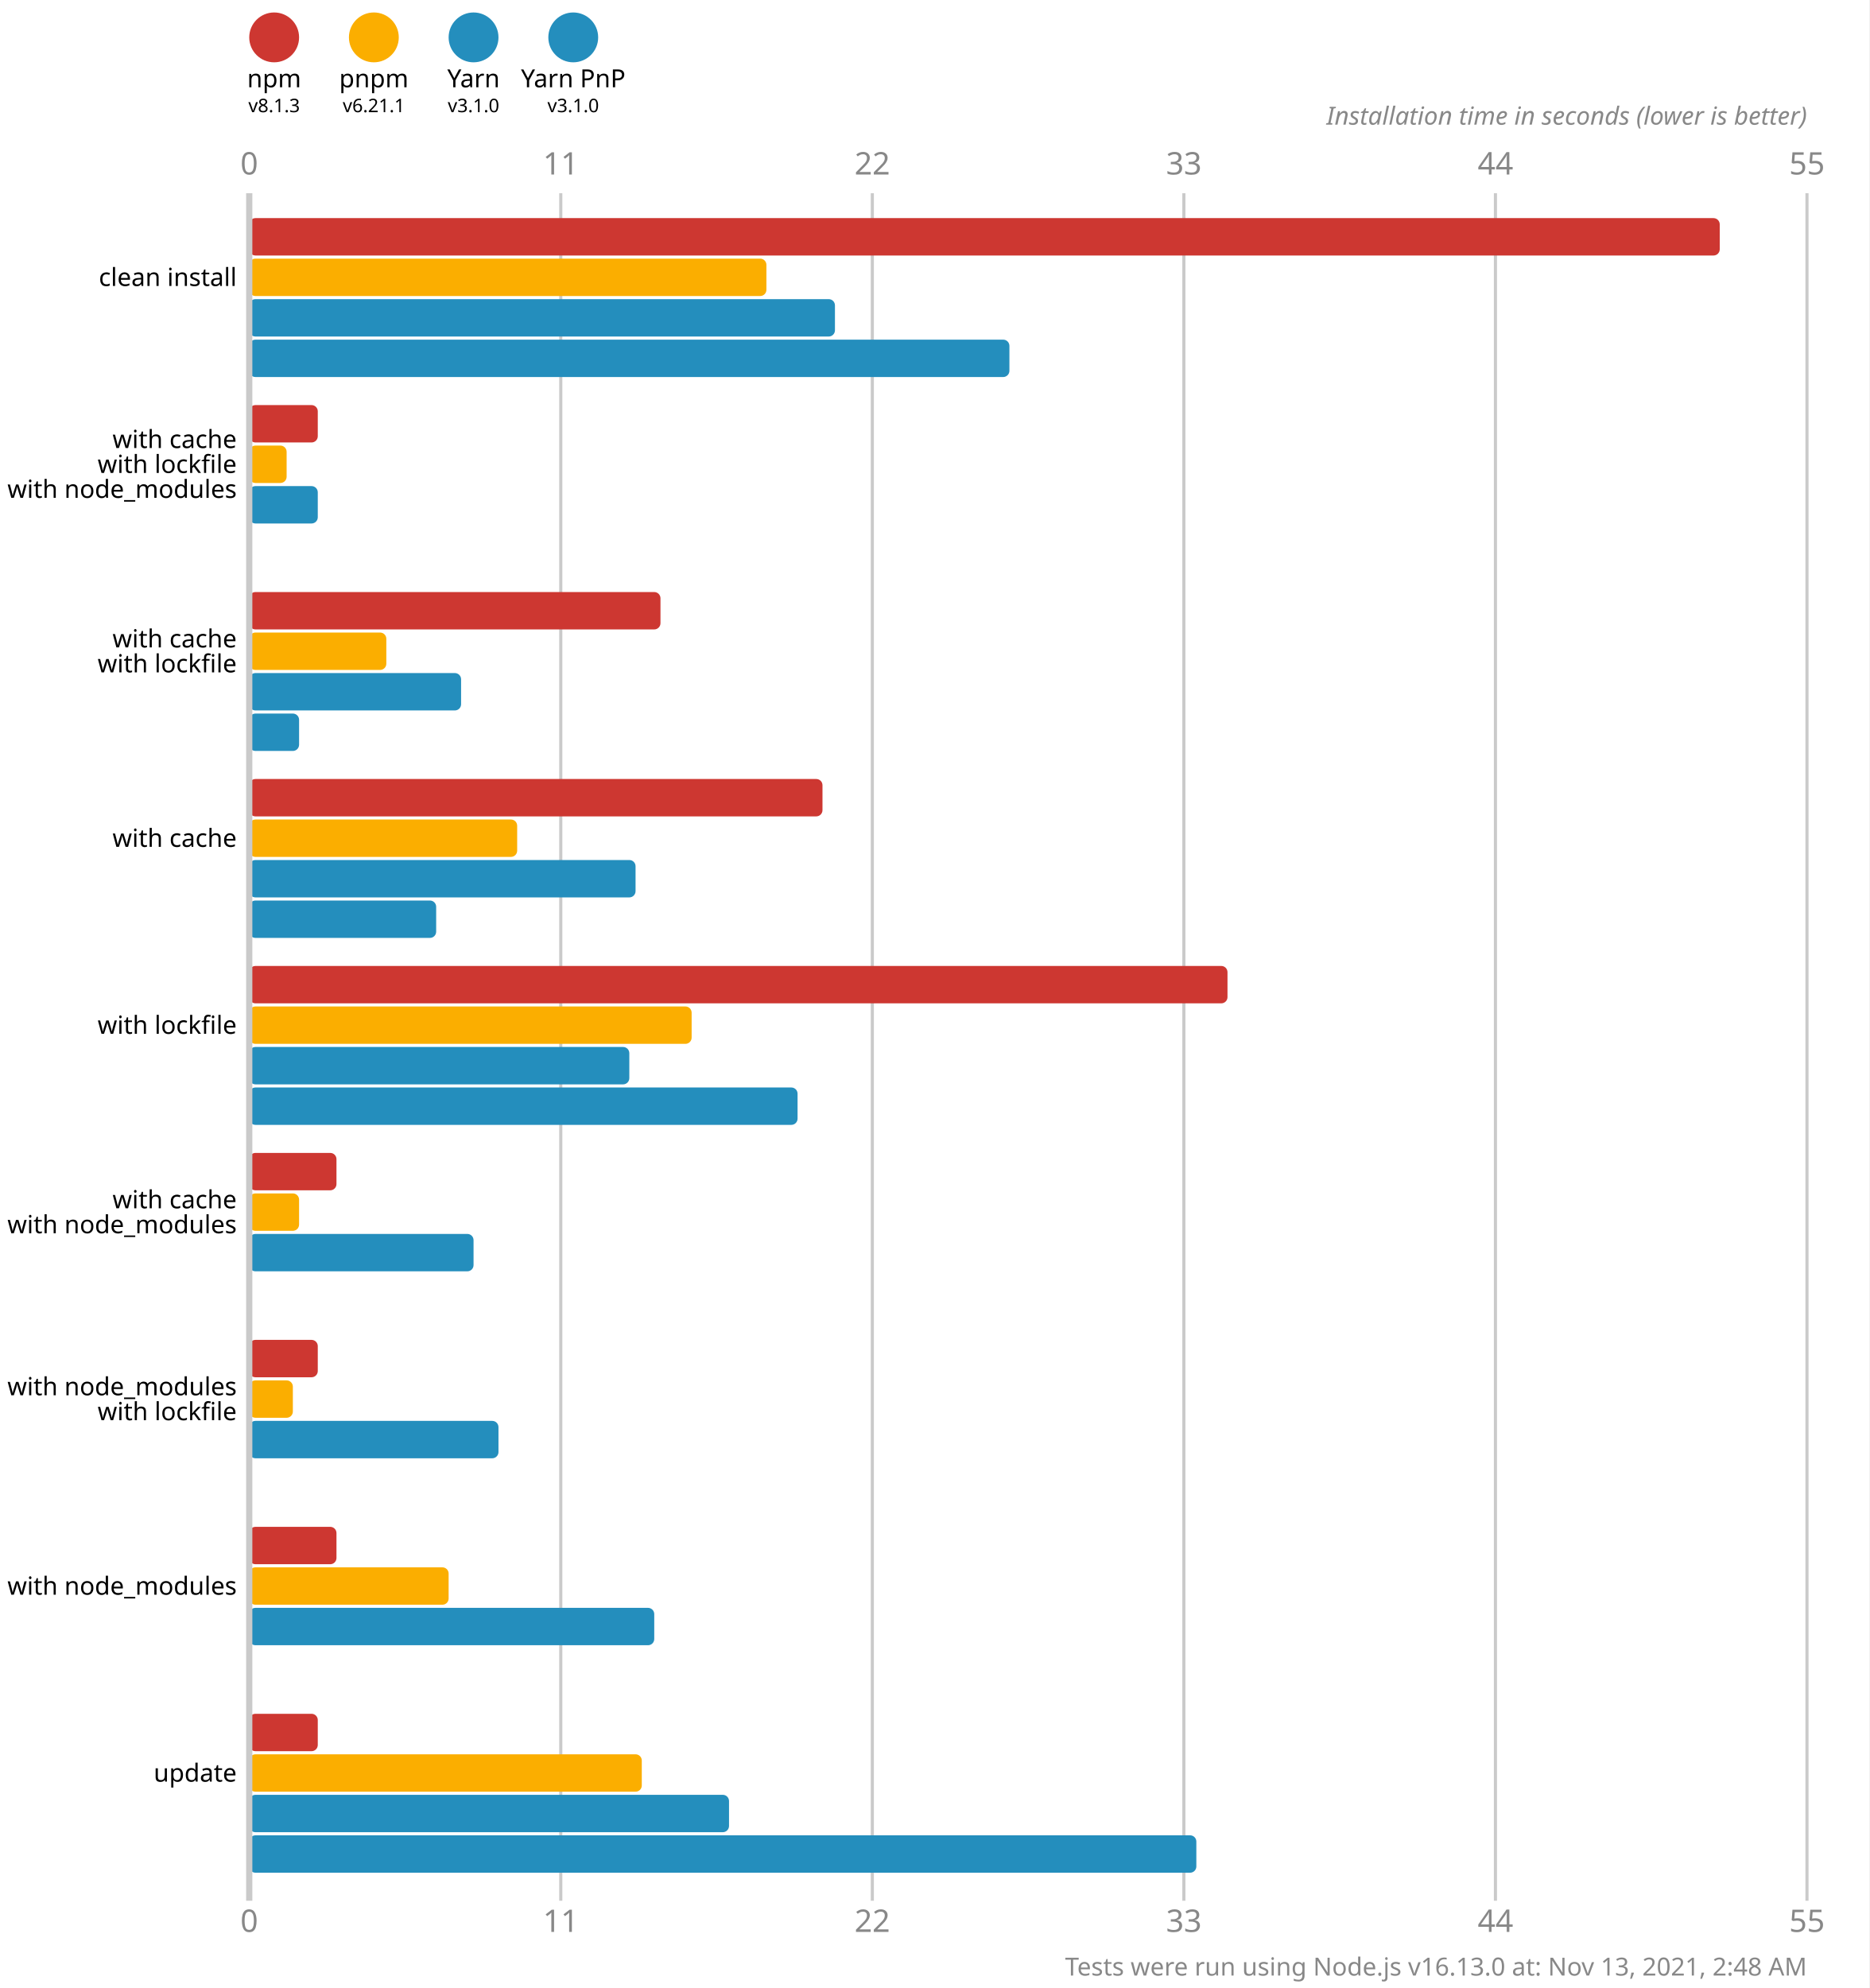
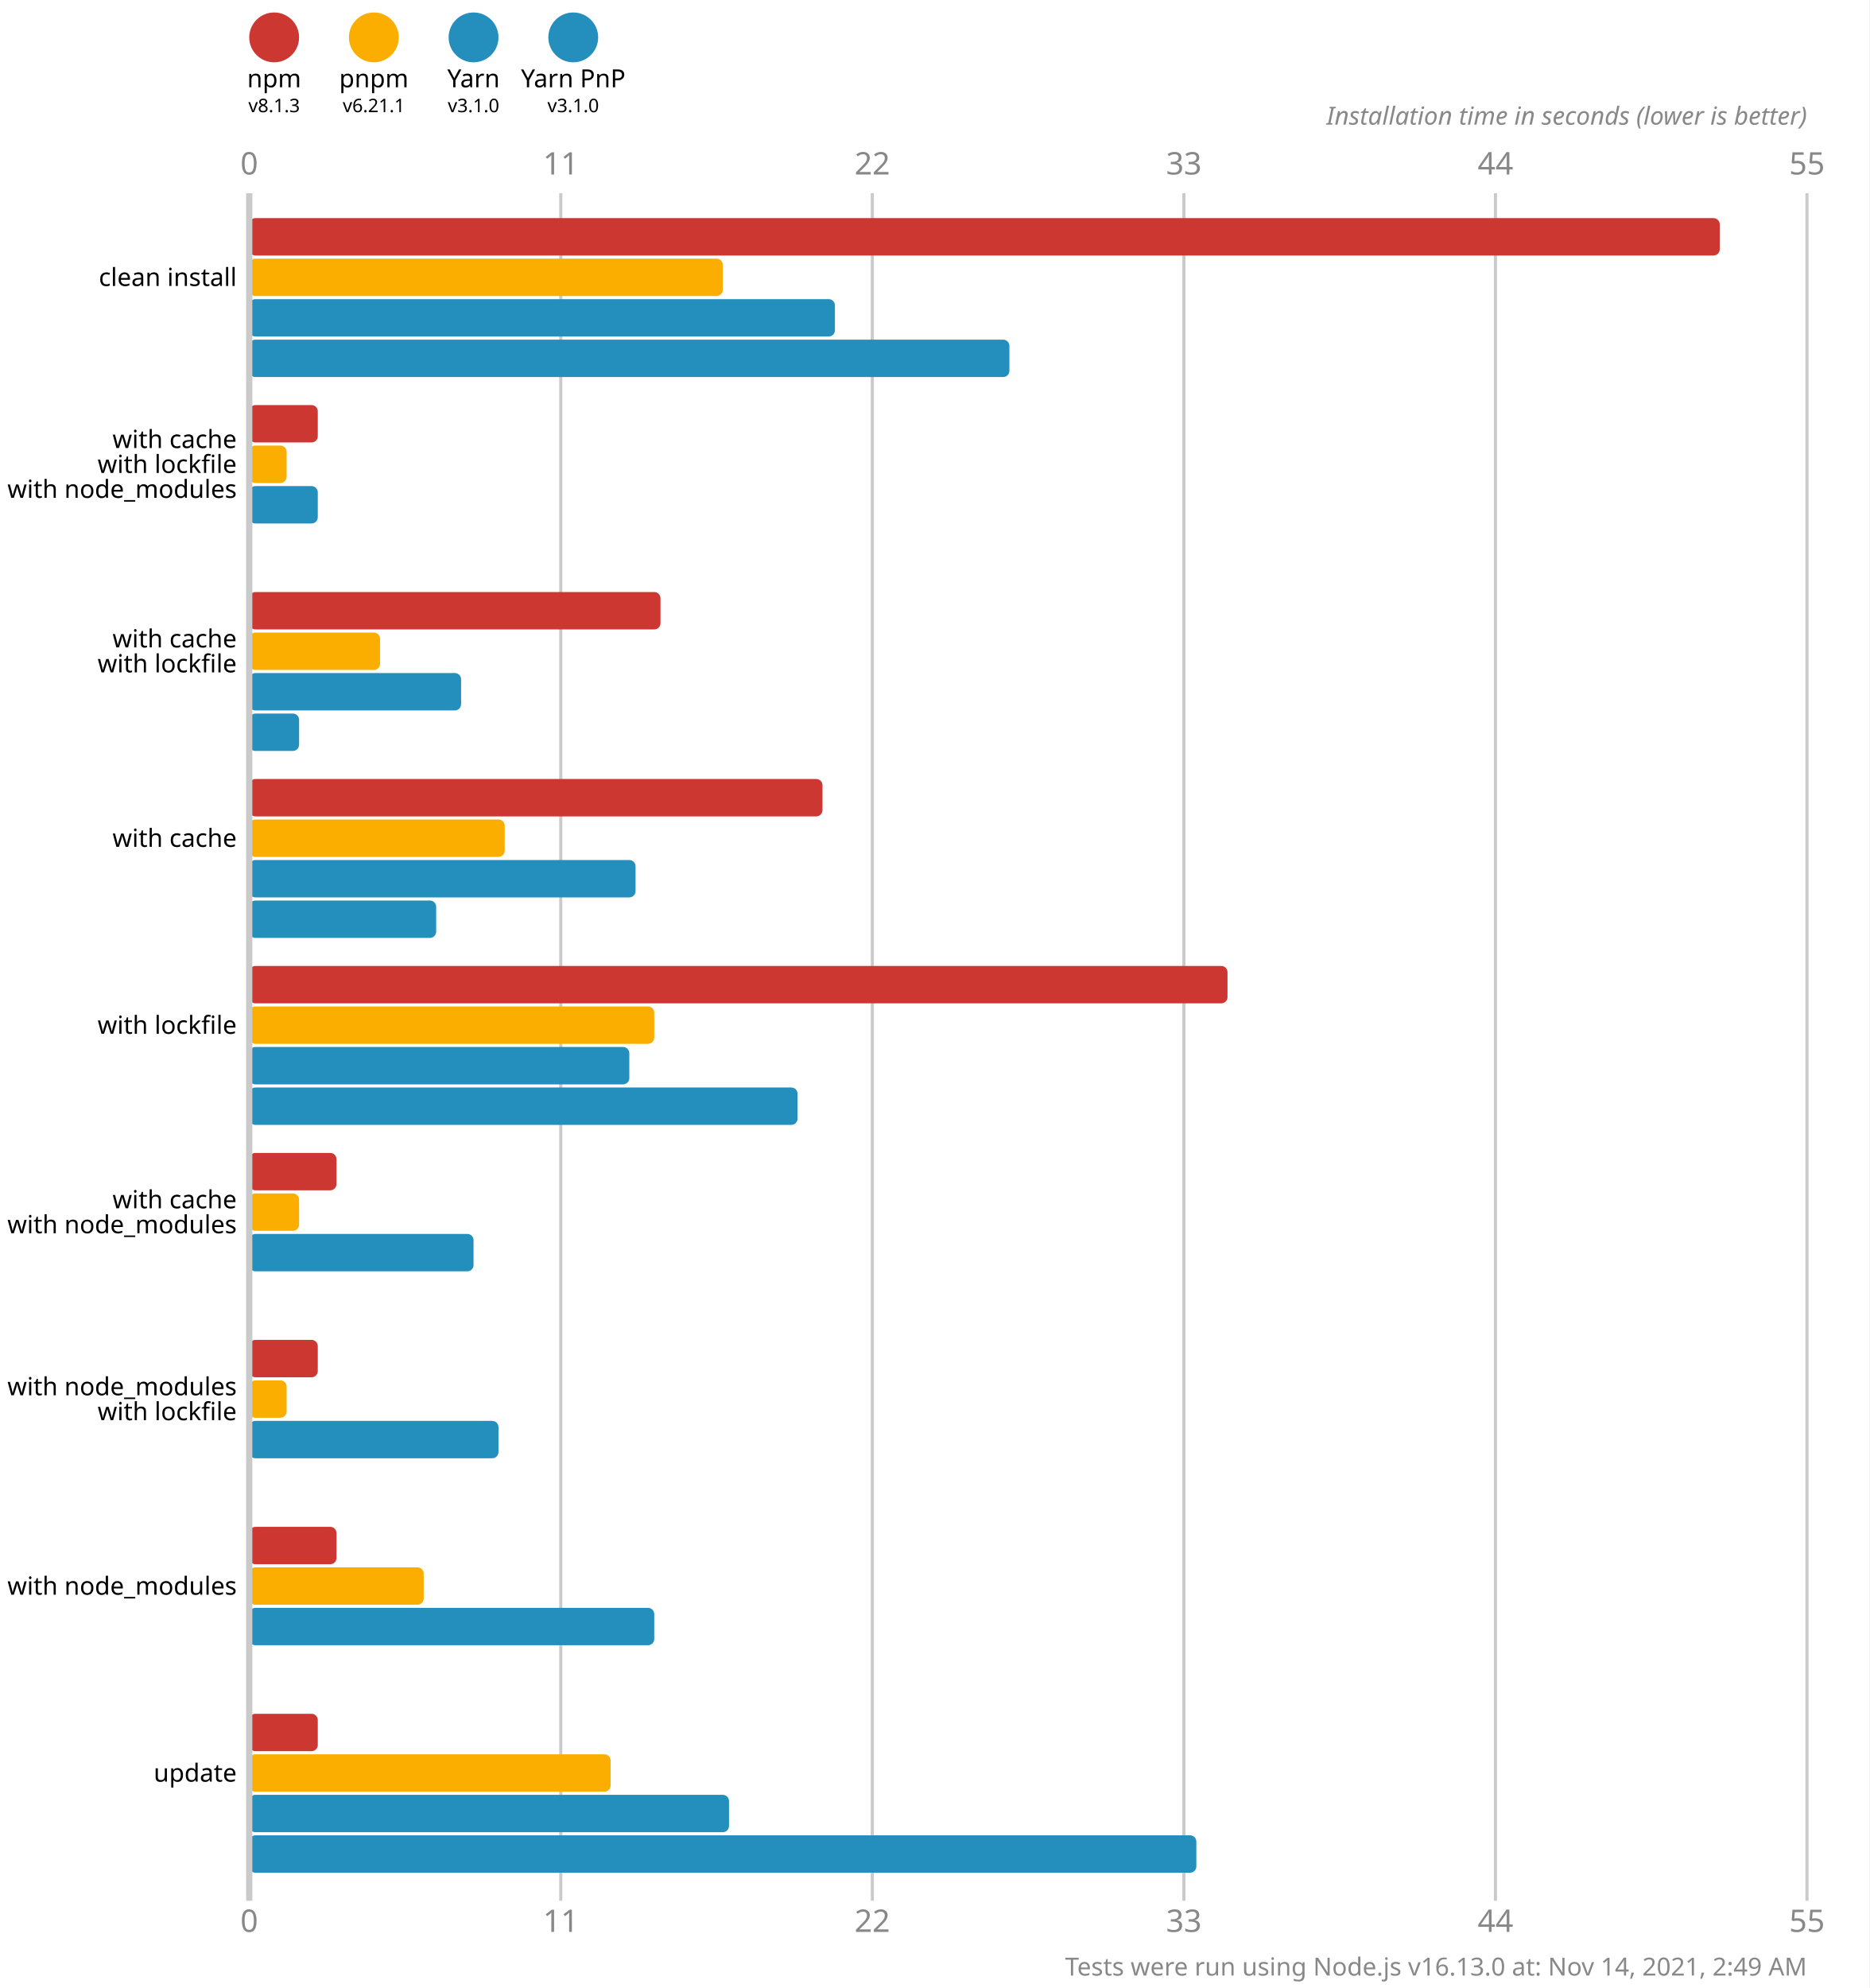
<svg xmlns="http://www.w3.org/2000/svg" version="1.1" viewBox="0 0 300 319">
  <style>
    .font { font-family: sans-serif; }
    .s3 { font-size: 3px; }
    .s4 { font-size: 4px; }
    .s5 { font-size: 5px; }
    .line { stroke: #cacaca; }
    .width { stroke-width: 0.5; }
    .text { fill: #888; }
  </style>
  <rect x="0" y="0" width="300" height="319" fill="#fff" />
  <circle cx="44" cy="6" r="4" fill="#cd3731" />
  <text x="44" y="14" class="font s4" text-anchor="middle">npm</text>
  <text x="44" y="18" class="font s3" text-anchor="middle">v8.1.3</text>
  <circle cx="60" cy="6" r="4" fill="#fbae00" />
  <text x="60" y="14" class="font s4" text-anchor="middle">pnpm</text>
  <text x="60" y="18" class="font s3" text-anchor="middle">v6.21.1</text>
  <circle cx="76" cy="6" r="4" fill="#248ebd" />
  <text x="76" y="14" class="font s4" text-anchor="middle">Yarn</text>
  <text x="76" y="18" class="font s3" text-anchor="middle">v3.1.0</text>
  <circle cx="92" cy="6" r="4" fill="#248ebd" />
  <text x="92" y="14" class="font s4" text-anchor="middle">Yarn PnP</text>
  <text x="92" y="18" class="font s3" text-anchor="middle">v3.1.0</text>
  <text x="40" y="28" class="font s5 text" text-anchor="middle">0</text>
  <text x="40" y="310" class="font s5 text" text-anchor="middle">0</text>
  <line x1="90" y1="31" x2="90" y2="305" class="line width" />
  <text x="90" y="28" class="font s5 text" text-anchor="middle">11</text>
  <text x="90" y="310" class="font s5 text" text-anchor="middle">11</text>
  <line x1="140" y1="31" x2="140" y2="305" class="line width" />
  <text x="140" y="28" class="font s5 text" text-anchor="middle">22</text>
  <text x="140" y="310" class="font s5 text" text-anchor="middle">22</text>
  <line x1="190" y1="31" x2="190" y2="305" class="line width" />
  <text x="190" y="28" class="font s5 text" text-anchor="middle">33</text>
  <text x="190" y="310" class="font s5 text" text-anchor="middle">33</text>
  <line x1="240" y1="31" x2="240" y2="305" class="line width" />
  <text x="240" y="28" class="font s5 text" text-anchor="middle">44</text>
  <text x="240" y="310" class="font s5 text" text-anchor="middle">44</text>
  <line x1="290" y1="31" x2="290" y2="305" class="line width" />
  <text x="290" y="28" class="font s5 text" text-anchor="middle">55</text>
  <text x="290" y="310" class="font s5 text" text-anchor="middle">55</text>
  <text x="290" y="20" class="font s4 text" font-style="italic" text-anchor="end">Installation time in seconds (lower is better)</text>
  <rect x="40" y="35" width="236" height="6" fill="#cd3731" rx="1" ry="1" />
-   <rect x="40" y="41.5" width="83" height="6" fill="#fbae00" rx="1" ry="1" />
+   <rect x="40" y="41.5" width="76" height="6" fill="#fbae00" rx="1" ry="1" />
  <rect x="40" y="48" width="94" height="6" fill="#248ebd" rx="1" ry="1" />
  <rect x="40" y="54.5" width="122" height="6" fill="#248ebd" rx="1" ry="1" />
  <rect x="40" y="65" width="11" height="6" fill="#cd3731" rx="1" ry="1" />
  <rect x="40" y="71.5" width="6" height="6" fill="#fbae00" rx="1" ry="1" />
  <rect x="40" y="78" width="11" height="6" fill="#248ebd" rx="1" ry="1" />
  <rect x="40" y="84.5" width="0" height="6" fill="#248ebd" rx="1" ry="1" />
  <rect x="40" y="95" width="66" height="6" fill="#cd3731" rx="1" ry="1" />
-   <rect x="40" y="101.5" width="22" height="6" fill="#fbae00" rx="1" ry="1" />
+   <rect x="40" y="101.5" width="21" height="6" fill="#fbae00" rx="1" ry="1" />
  <rect x="40" y="108" width="34" height="6" fill="#248ebd" rx="1" ry="1" />
  <rect x="40" y="114.5" width="8" height="6" fill="#248ebd" rx="1" ry="1" />
  <rect x="40" y="125" width="92" height="6" fill="#cd3731" rx="1" ry="1" />
-   <rect x="40" y="131.5" width="43" height="6" fill="#fbae00" rx="1" ry="1" />
+   <rect x="40" y="131.5" width="41" height="6" fill="#fbae00" rx="1" ry="1" />
  <rect x="40" y="138" width="62" height="6" fill="#248ebd" rx="1" ry="1" />
  <rect x="40" y="144.5" width="30" height="6" fill="#248ebd" rx="1" ry="1" />
  <rect x="40" y="155" width="157" height="6" fill="#cd3731" rx="1" ry="1" />
-   <rect x="40" y="161.5" width="71" height="6" fill="#fbae00" rx="1" ry="1" />
+   <rect x="40" y="161.5" width="65" height="6" fill="#fbae00" rx="1" ry="1" />
  <rect x="40" y="168" width="61" height="6" fill="#248ebd" rx="1" ry="1" />
  <rect x="40" y="174.5" width="88" height="6" fill="#248ebd" rx="1" ry="1" />
  <rect x="40" y="185" width="14" height="6" fill="#cd3731" rx="1" ry="1" />
  <rect x="40" y="191.5" width="8" height="6" fill="#fbae00" rx="1" ry="1" />
  <rect x="40" y="198" width="36" height="6" fill="#248ebd" rx="1" ry="1" />
  <rect x="40" y="204.5" width="0" height="6" fill="#248ebd" rx="1" ry="1" />
  <rect x="40" y="215" width="11" height="6" fill="#cd3731" rx="1" ry="1" />
-   <rect x="40" y="221.5" width="7" height="6" fill="#fbae00" rx="1" ry="1" />
+   <rect x="40" y="221.5" width="6" height="6" fill="#fbae00" rx="1" ry="1" />
  <rect x="40" y="228" width="40" height="6" fill="#248ebd" rx="1" ry="1" />
  <rect x="40" y="234.5" width="0" height="6" fill="#248ebd" rx="1" ry="1" />
  <rect x="40" y="245" width="14" height="6" fill="#cd3731" rx="1" ry="1" />
-   <rect x="40" y="251.5" width="32" height="6" fill="#fbae00" rx="1" ry="1" />
+   <rect x="40" y="251.5" width="28" height="6" fill="#fbae00" rx="1" ry="1" />
  <rect x="40" y="258" width="65" height="6" fill="#248ebd" rx="1" ry="1" />
  <rect x="40" y="264.5" width="0" height="6" fill="#248ebd" rx="1" ry="1" />
  <rect x="40" y="275" width="11" height="6" fill="#cd3731" rx="1" ry="1" />
-   <rect x="40" y="281.5" width="63" height="6" fill="#fbae00" rx="1" ry="1" />
+   <rect x="40" y="281.5" width="58" height="6" fill="#fbae00" rx="1" ry="1" />
  <rect x="40" y="288" width="77" height="6" fill="#248ebd" rx="1" ry="1" />
  <rect x="40" y="294.5" width="152" height="6" fill="#248ebd" rx="1" ry="1" />
  <line x1="40" y1="31" x2="40" y2="305" class="line" />
  <text x="38" y="44.5" class="font s4" dominant-baseline="middle" text-anchor="end">clean install</text>
  <text x="38" y="70.5" class="font s4" dominant-baseline="middle" text-anchor="end">with cache</text>
  <text x="38" y="74.5" class="font s4" dominant-baseline="middle" text-anchor="end">with lockfile</text>
  <text x="38" y="78.5" class="font s4" dominant-baseline="middle" text-anchor="end">with node_modules</text>
  <text x="38" y="102.5" class="font s4" dominant-baseline="middle" text-anchor="end">with cache</text>
  <text x="38" y="106.5" class="font s4" dominant-baseline="middle" text-anchor="end">with lockfile</text>
  <text x="38" y="134.5" class="font s4" dominant-baseline="middle" text-anchor="end">with cache</text>
  <text x="38" y="164.5" class="font s4" dominant-baseline="middle" text-anchor="end">with lockfile</text>
  <text x="38" y="192.5" class="font s4" dominant-baseline="middle" text-anchor="end">with cache</text>
  <text x="38" y="196.5" class="font s4" dominant-baseline="middle" text-anchor="end">with node_modules</text>
  <text x="38" y="222.5" class="font s4" dominant-baseline="middle" text-anchor="end">with node_modules</text>
  <text x="38" y="226.5" class="font s4" dominant-baseline="middle" text-anchor="end">with lockfile</text>
  <text x="38" y="254.5" class="font s4" dominant-baseline="middle" text-anchor="end">with node_modules</text>
  <text x="38" y="284.5" class="font s4" dominant-baseline="middle" text-anchor="end">update</text>
-   <text x="290" y="317" class="font s4 text" text-anchor="end">Tests were run using Node.js v16.13.0 at: Nov 13, 2021, 2:48 AM</text>
+   <text x="290" y="317" class="font s4 text" text-anchor="end">Tests were run using Node.js v16.13.0 at: Nov 14, 2021, 2:49 AM</text>
</svg>
